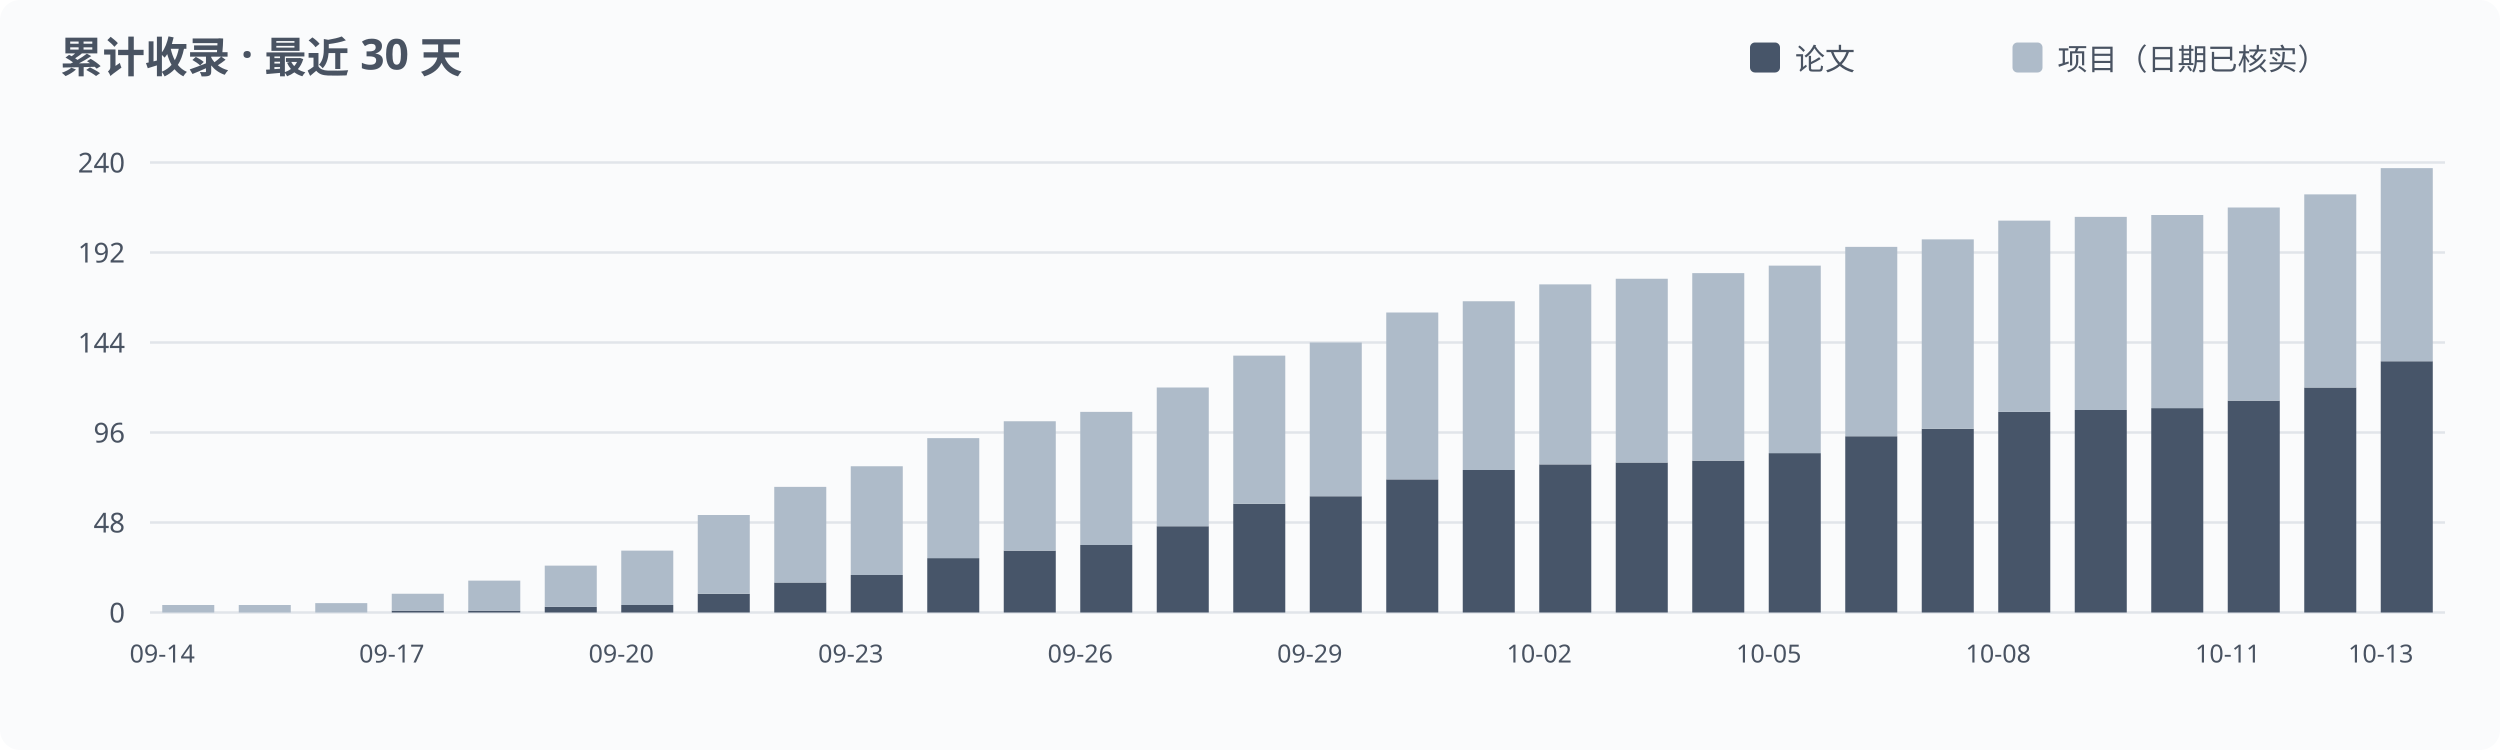
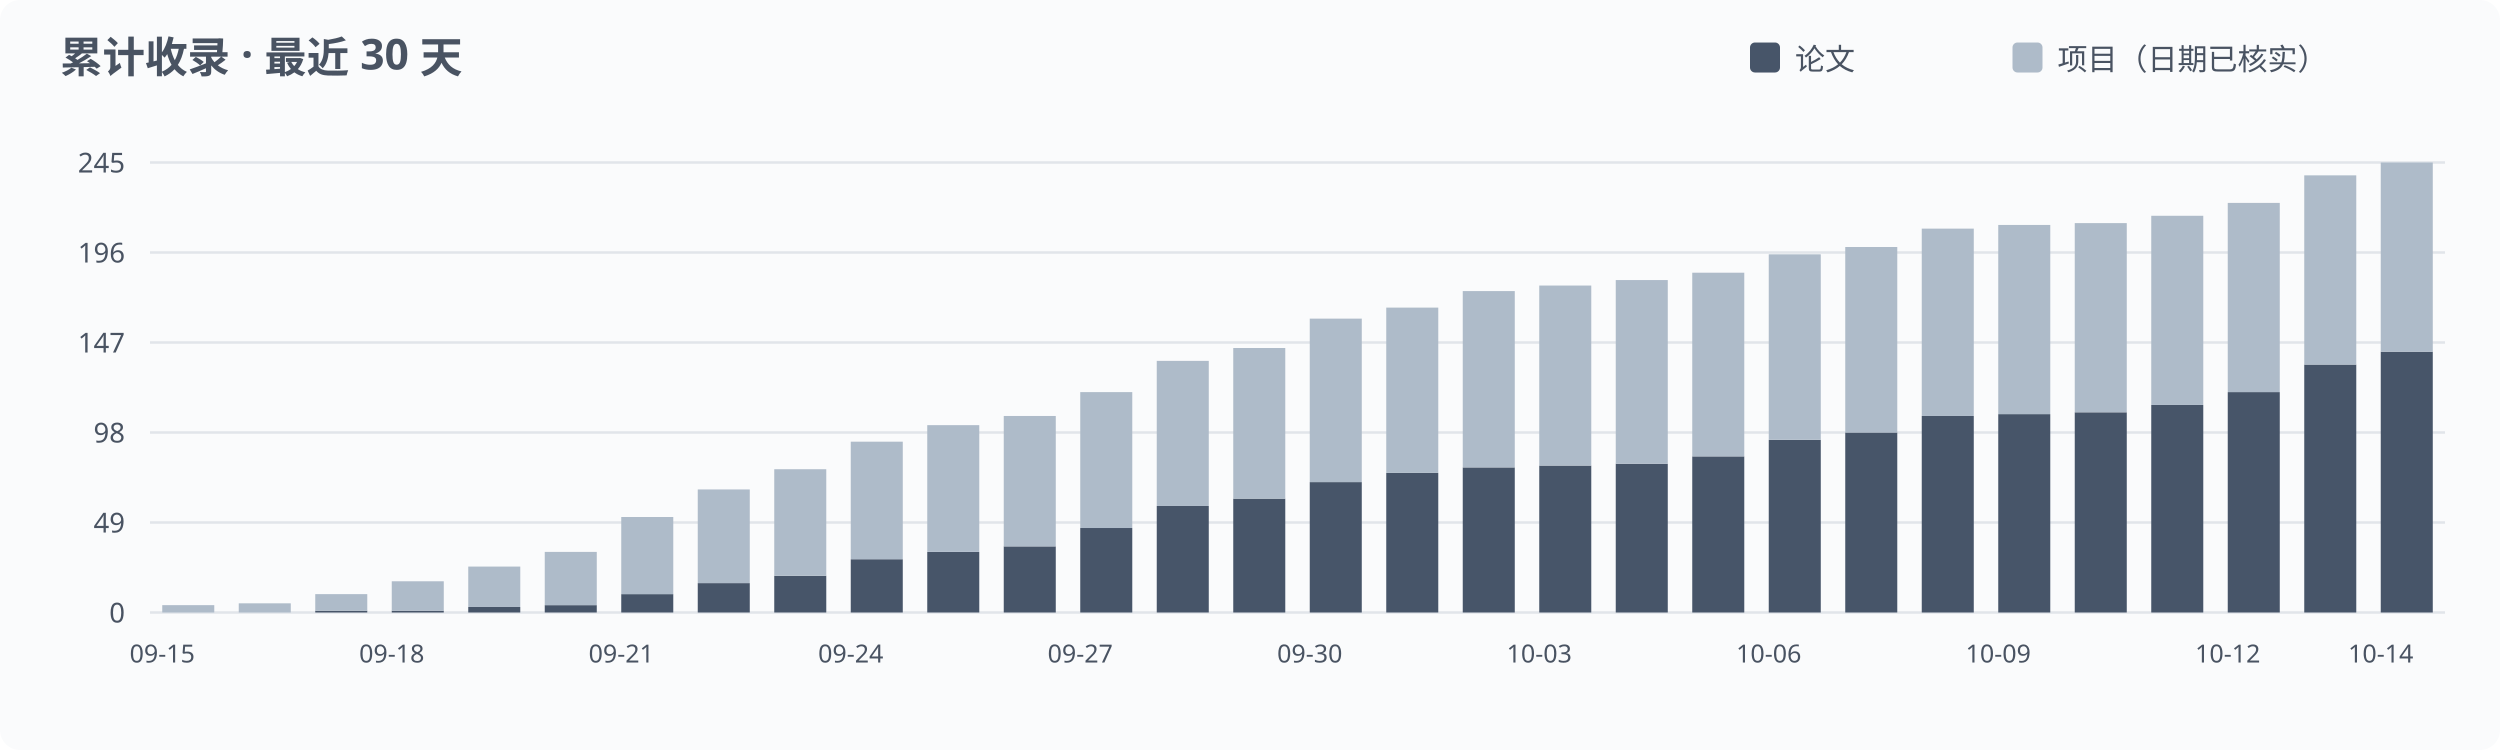
<svg xmlns="http://www.w3.org/2000/svg" width="1000" height="300" viewBox="0 0 1000 300" role="img" aria-labelledby="title desc">
  <rect width="100%" height="100%" rx="8" fill="#fafbfc" />
  <g font-family="system-ui,sans-serif" fill="#495362">
    <text x="24" y="29" font-size="17" font-weight="600">累计收录 · 最近 30 天</text>
    <rect x="700" y="17" width="12" height="12" rx="2" fill="#475569" />
    <text x="718" y="28" font-size="12">论文</text>
    <rect x="805" y="17" width="12" height="12" rx="2" fill="#aebbc9" />
    <text x="823" y="28" font-size="12">项目（日期已核实）</text>
    <path d="M60 245.0H978" stroke="#e1e5ea" />
    <text x="50" y="249.0" text-anchor="end" font-size="11">0</text>
    <path d="M60 209.0H978" stroke="#e1e5ea" />
-     <text x="50" y="213.0" text-anchor="end" font-size="11">48</text>
+     <text x="50" y="213.0" text-anchor="end" font-size="11">49</text>
    <path d="M60 173.0H978" stroke="#e1e5ea" />
-     <text x="50" y="177.0" text-anchor="end" font-size="11">96</text>
+     <text x="50" y="177.0" text-anchor="end" font-size="11">98</text>
    <path d="M60 137.0H978" stroke="#e1e5ea" />
-     <text x="50" y="141.0" text-anchor="end" font-size="11">144</text>
+     <text x="50" y="141.0" text-anchor="end" font-size="11">147</text>
    <path d="M60 101.0H978" stroke="#e1e5ea" />
-     <text x="50" y="105.0" text-anchor="end" font-size="11">192</text>
+     <text x="50" y="105.0" text-anchor="end" font-size="11">196</text>
    <path d="M60 65.0H978" stroke="#e1e5ea" />
-     <text x="50" y="69.0" text-anchor="end" font-size="11">240</text>
+     <text x="50" y="69.0" text-anchor="end" font-size="11">245</text>
    <rect x="64.90" y="245.00" width="20.81" height="0.00" fill="#475569" />
-     <rect x="64.90" y="242.00" width="20.81" height="3.00" fill="#aebbc9" />
-     <text x="64.90" y="265" text-anchor="middle" font-size="10">09-14</text>
+     <rect x="64.90" y="242.06" width="20.81" height="2.94" fill="#aebbc9" />
+     <text x="64.90" y="265" text-anchor="middle" font-size="10">09-15</text>
    <rect x="95.50" y="245.00" width="20.81" height="0.00" fill="#475569" />
-     <rect x="95.50" y="242.00" width="20.81" height="3.00" fill="#aebbc9" />
-     <rect x="126.10" y="245.00" width="20.81" height="0.00" fill="#475569" />
-     <rect x="126.10" y="241.25" width="20.81" height="3.75" fill="#aebbc9" />
-     <rect x="156.70" y="244.25" width="20.81" height="0.75" fill="#475569" />
-     <rect x="156.70" y="237.50" width="20.81" height="6.75" fill="#aebbc9" />
-     <text x="156.70" y="265" text-anchor="middle" font-size="10">09-17</text>
-     <rect x="187.30" y="244.25" width="20.81" height="0.75" fill="#475569" />
-     <rect x="187.30" y="232.25" width="20.81" height="12.00" fill="#aebbc9" />
-     <rect x="217.90" y="242.75" width="20.81" height="2.25" fill="#475569" />
-     <rect x="217.90" y="226.25" width="20.81" height="16.50" fill="#aebbc9" />
-     <rect x="248.50" y="242.00" width="20.81" height="3.00" fill="#475569" />
-     <rect x="248.50" y="220.25" width="20.81" height="21.75" fill="#aebbc9" />
-     <text x="248.50" y="265" text-anchor="middle" font-size="10">09-20</text>
-     <rect x="279.10" y="237.50" width="20.81" height="7.50" fill="#475569" />
-     <rect x="279.10" y="206.00" width="20.81" height="31.50" fill="#aebbc9" />
-     <rect x="309.70" y="233.00" width="20.81" height="12.00" fill="#475569" />
-     <rect x="309.70" y="194.75" width="20.81" height="38.25" fill="#aebbc9" />
-     <rect x="340.30" y="230.00" width="20.81" height="15.00" fill="#475569" />
-     <rect x="340.30" y="186.50" width="20.81" height="43.50" fill="#aebbc9" />
-     <text x="340.30" y="265" text-anchor="middle" font-size="10">09-23</text>
-     <rect x="370.90" y="223.25" width="20.81" height="21.75" fill="#475569" />
-     <rect x="370.90" y="175.25" width="20.81" height="48.00" fill="#aebbc9" />
-     <rect x="401.50" y="220.25" width="20.81" height="24.75" fill="#475569" />
-     <rect x="401.50" y="168.50" width="20.81" height="51.75" fill="#aebbc9" />
-     <rect x="432.10" y="218.00" width="20.81" height="27.00" fill="#475569" />
-     <rect x="432.10" y="164.75" width="20.81" height="53.25" fill="#aebbc9" />
-     <text x="432.10" y="265" text-anchor="middle" font-size="10">09-26</text>
-     <rect x="462.70" y="210.50" width="20.81" height="34.50" fill="#475569" />
-     <rect x="462.70" y="155.00" width="20.81" height="55.50" fill="#aebbc9" />
-     <rect x="493.30" y="201.50" width="20.81" height="43.50" fill="#475569" />
-     <rect x="493.30" y="142.25" width="20.81" height="59.25" fill="#aebbc9" />
-     <rect x="523.90" y="198.50" width="20.81" height="46.50" fill="#475569" />
-     <rect x="523.90" y="137.00" width="20.81" height="61.50" fill="#aebbc9" />
-     <text x="523.90" y="265" text-anchor="middle" font-size="10">09-29</text>
-     <rect x="554.50" y="191.75" width="20.81" height="53.25" fill="#475569" />
-     <rect x="554.50" y="125.00" width="20.81" height="66.75" fill="#aebbc9" />
-     <rect x="585.10" y="188.00" width="20.81" height="57.00" fill="#475569" />
-     <rect x="585.10" y="120.50" width="20.81" height="67.50" fill="#aebbc9" />
-     <rect x="615.70" y="185.75" width="20.81" height="59.25" fill="#475569" />
-     <rect x="615.70" y="113.75" width="20.81" height="72.00" fill="#aebbc9" />
-     <text x="615.70" y="265" text-anchor="middle" font-size="10">10-02</text>
-     <rect x="646.30" y="185.00" width="20.81" height="60.00" fill="#475569" />
-     <rect x="646.30" y="111.50" width="20.81" height="73.50" fill="#aebbc9" />
-     <rect x="676.90" y="184.25" width="20.81" height="60.75" fill="#475569" />
-     <rect x="676.90" y="109.25" width="20.81" height="75.00" fill="#aebbc9" />
-     <rect x="707.50" y="181.25" width="20.81" height="63.75" fill="#475569" />
-     <rect x="707.50" y="106.25" width="20.81" height="75.00" fill="#aebbc9" />
-     <text x="707.50" y="265" text-anchor="middle" font-size="10">10-05</text>
-     <rect x="738.10" y="174.50" width="20.81" height="70.50" fill="#475569" />
-     <rect x="738.10" y="98.75" width="20.81" height="75.75" fill="#aebbc9" />
-     <rect x="768.70" y="171.50" width="20.81" height="73.50" fill="#475569" />
-     <rect x="768.70" y="95.75" width="20.81" height="75.75" fill="#aebbc9" />
-     <rect x="799.30" y="164.75" width="20.81" height="80.25" fill="#475569" />
-     <rect x="799.30" y="88.25" width="20.81" height="76.50" fill="#aebbc9" />
-     <text x="799.30" y="265" text-anchor="middle" font-size="10">10-08</text>
-     <rect x="829.90" y="164.00" width="20.81" height="81.00" fill="#475569" />
-     <rect x="829.90" y="86.75" width="20.81" height="77.25" fill="#aebbc9" />
-     <rect x="860.50" y="163.25" width="20.81" height="81.75" fill="#475569" />
-     <rect x="860.50" y="86.00" width="20.81" height="77.25" fill="#aebbc9" />
-     <rect x="891.10" y="160.25" width="20.81" height="84.75" fill="#475569" />
-     <rect x="891.10" y="83.00" width="20.81" height="77.25" fill="#aebbc9" />
-     <text x="891.10" y="265" text-anchor="middle" font-size="10">10-11</text>
-     <rect x="921.70" y="155.00" width="20.81" height="90.00" fill="#475569" />
-     <rect x="921.70" y="77.75" width="20.81" height="77.25" fill="#aebbc9" />
-     <rect x="952.30" y="144.50" width="20.81" height="100.50" fill="#475569" />
-     <rect x="952.30" y="67.25" width="20.81" height="77.25" fill="#aebbc9" />
-     <text x="952.30" y="265" text-anchor="middle" font-size="10">10-13</text>
+     <rect x="95.50" y="241.33" width="20.81" height="3.67" fill="#aebbc9" />
+     <rect x="126.10" y="244.27" width="20.81" height="0.73" fill="#475569" />
+     <rect x="126.10" y="237.65" width="20.81" height="6.61" fill="#aebbc9" />
+     <rect x="156.70" y="244.27" width="20.81" height="0.73" fill="#475569" />
+     <rect x="156.70" y="232.51" width="20.81" height="11.76" fill="#aebbc9" />
+     <text x="156.70" y="265" text-anchor="middle" font-size="10">09-18</text>
+     <rect x="187.30" y="242.80" width="20.81" height="2.20" fill="#475569" />
+     <rect x="187.30" y="226.63" width="20.81" height="16.16" fill="#aebbc9" />
+     <rect x="217.90" y="242.06" width="20.81" height="2.94" fill="#475569" />
+     <rect x="217.90" y="220.76" width="20.81" height="21.31" fill="#aebbc9" />
+     <rect x="248.50" y="237.65" width="20.81" height="7.35" fill="#475569" />
+     <rect x="248.50" y="206.80" width="20.81" height="30.86" fill="#aebbc9" />
+     <text x="248.50" y="265" text-anchor="middle" font-size="10">09-21</text>
+     <rect x="279.10" y="233.24" width="20.81" height="11.76" fill="#475569" />
+     <rect x="279.10" y="195.78" width="20.81" height="37.47" fill="#aebbc9" />
+     <rect x="309.70" y="230.31" width="20.81" height="14.69" fill="#475569" />
+     <rect x="309.70" y="187.69" width="20.81" height="42.61" fill="#aebbc9" />
+     <rect x="340.30" y="223.69" width="20.81" height="21.31" fill="#475569" />
+     <rect x="340.30" y="176.67" width="20.81" height="47.02" fill="#aebbc9" />
+     <text x="340.30" y="265" text-anchor="middle" font-size="10">09-24</text>
+     <rect x="370.90" y="220.76" width="20.81" height="24.24" fill="#475569" />
+     <rect x="370.90" y="170.06" width="20.81" height="50.69" fill="#aebbc9" />
+     <rect x="401.50" y="218.55" width="20.81" height="26.45" fill="#475569" />
+     <rect x="401.50" y="166.39" width="20.81" height="52.16" fill="#aebbc9" />
+     <rect x="432.10" y="211.20" width="20.81" height="33.80" fill="#475569" />
+     <rect x="432.10" y="156.84" width="20.81" height="54.37" fill="#aebbc9" />
+     <text x="432.10" y="265" text-anchor="middle" font-size="10">09-27</text>
+     <rect x="462.70" y="202.39" width="20.81" height="42.61" fill="#475569" />
+     <rect x="462.70" y="144.35" width="20.81" height="58.04" fill="#aebbc9" />
+     <rect x="493.30" y="199.45" width="20.81" height="45.55" fill="#475569" />
+     <rect x="493.30" y="139.20" width="20.81" height="60.24" fill="#aebbc9" />
+     <rect x="523.90" y="192.84" width="20.81" height="52.16" fill="#475569" />
+     <rect x="523.90" y="127.45" width="20.81" height="65.39" fill="#aebbc9" />
+     <text x="523.90" y="265" text-anchor="middle" font-size="10">09-30</text>
+     <rect x="554.50" y="189.16" width="20.81" height="55.84" fill="#475569" />
+     <rect x="554.50" y="123.04" width="20.81" height="66.12" fill="#aebbc9" />
+     <rect x="585.10" y="186.96" width="20.81" height="58.04" fill="#475569" />
+     <rect x="585.10" y="116.43" width="20.81" height="70.53" fill="#aebbc9" />
+     <rect x="615.70" y="186.22" width="20.81" height="58.78" fill="#475569" />
+     <rect x="615.70" y="114.22" width="20.81" height="72.00" fill="#aebbc9" />
+     <text x="615.70" y="265" text-anchor="middle" font-size="10">10-03</text>
+     <rect x="646.30" y="185.49" width="20.81" height="59.51" fill="#475569" />
+     <rect x="646.30" y="112.02" width="20.81" height="73.47" fill="#aebbc9" />
+     <rect x="676.90" y="182.55" width="20.81" height="62.45" fill="#475569" />
+     <rect x="676.90" y="109.08" width="20.81" height="73.47" fill="#aebbc9" />
+     <rect x="707.50" y="175.94" width="20.81" height="69.06" fill="#475569" />
+     <rect x="707.50" y="101.73" width="20.81" height="74.20" fill="#aebbc9" />
+     <text x="707.50" y="265" text-anchor="middle" font-size="10">10-06</text>
+     <rect x="738.10" y="173.00" width="20.81" height="72.00" fill="#475569" />
+     <rect x="738.10" y="98.80" width="20.81" height="74.20" fill="#aebbc9" />
+     <rect x="768.70" y="166.39" width="20.81" height="78.61" fill="#475569" />
+     <rect x="768.70" y="91.45" width="20.81" height="74.94" fill="#aebbc9" />
+     <rect x="799.30" y="165.65" width="20.81" height="79.35" fill="#475569" />
+     <rect x="799.30" y="89.98" width="20.81" height="75.67" fill="#aebbc9" />
+     <text x="799.30" y="265" text-anchor="middle" font-size="10">10-09</text>
+     <rect x="829.90" y="164.92" width="20.81" height="80.08" fill="#475569" />
+     <rect x="829.90" y="89.24" width="20.81" height="75.67" fill="#aebbc9" />
+     <rect x="860.50" y="161.98" width="20.81" height="83.02" fill="#475569" />
+     <rect x="860.50" y="86.31" width="20.81" height="75.67" fill="#aebbc9" />
+     <rect x="891.10" y="156.84" width="20.81" height="88.16" fill="#475569" />
+     <rect x="891.10" y="81.16" width="20.81" height="75.67" fill="#aebbc9" />
+     <text x="891.10" y="265" text-anchor="middle" font-size="10">10-12</text>
+     <rect x="921.70" y="145.82" width="20.81" height="99.18" fill="#475569" />
+     <rect x="921.70" y="70.14" width="20.81" height="75.67" fill="#aebbc9" />
+     <rect x="952.30" y="140.67" width="20.81" height="104.33" fill="#475569" />
+     <rect x="952.30" y="65.00" width="20.81" height="75.67" fill="#aebbc9" />
+     <text x="952.30" y="265" text-anchor="middle" font-size="10">10-14</text>
  </g>
</svg>
